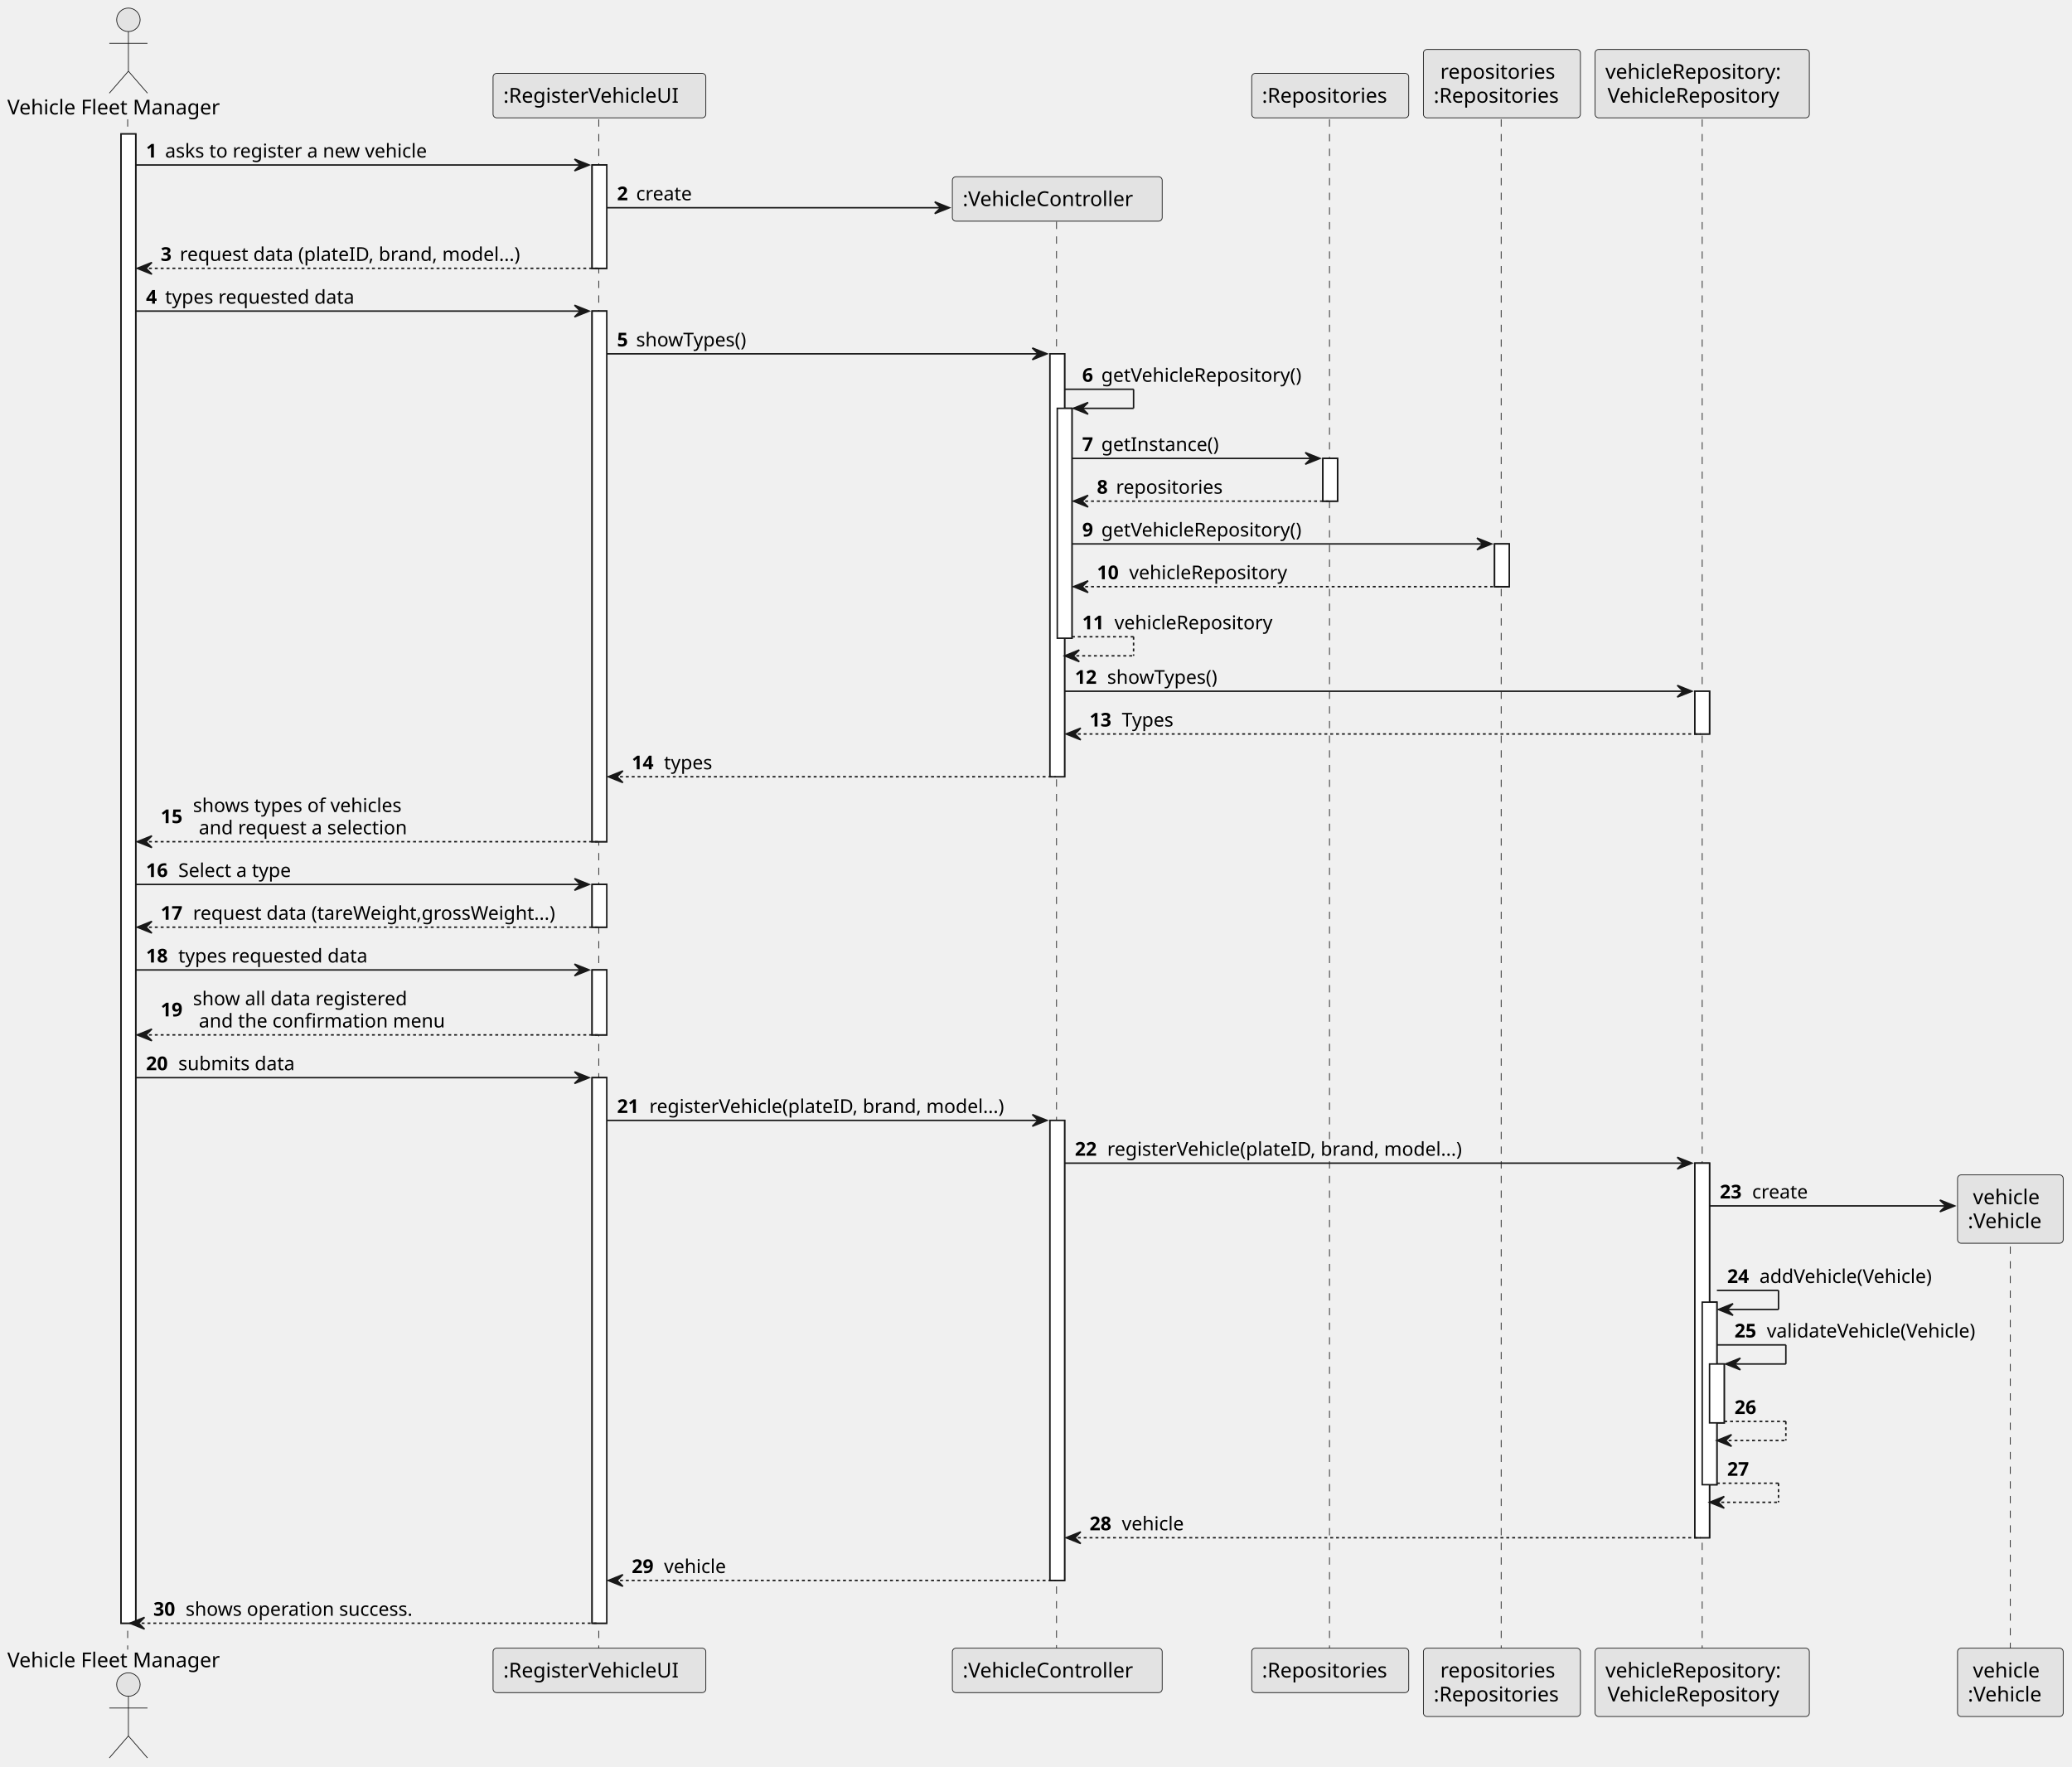
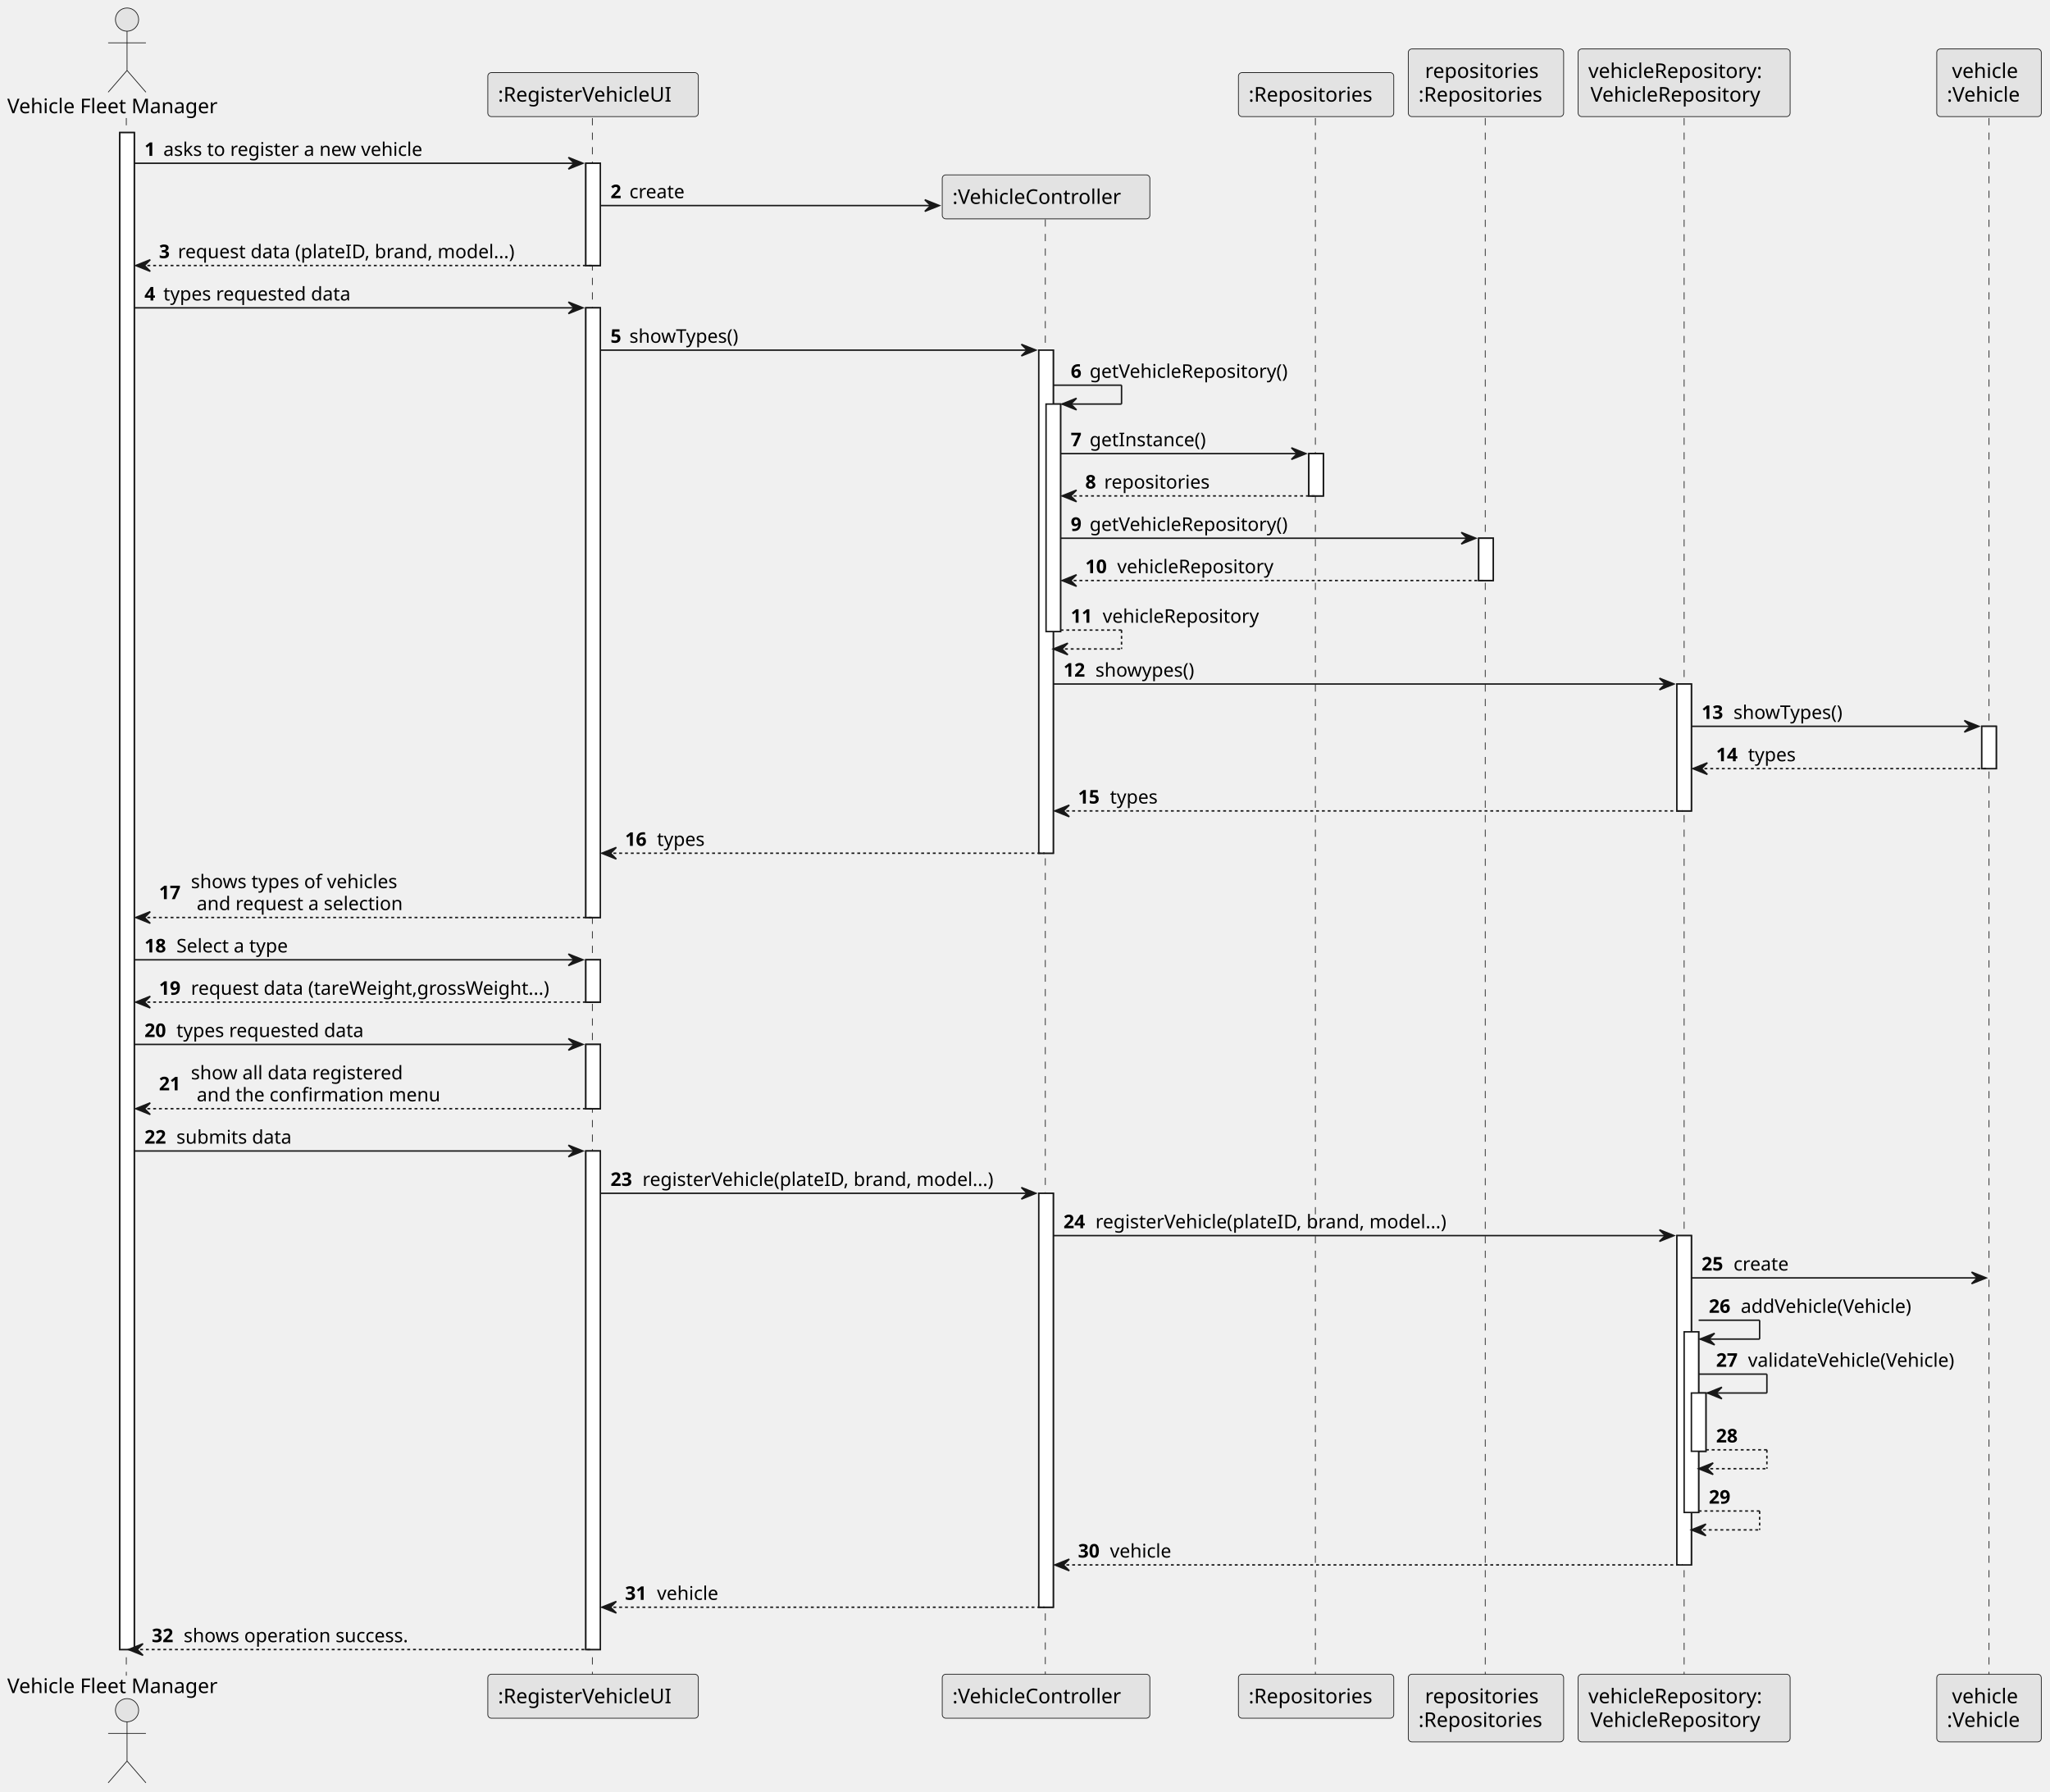
- <svg xmlns="http://www.w3.org/2000/svg" contentStyleType="text/css" height="1204px" preserveAspectRatio="none" style="width:1412px;height:1204px;background:#FFFFFF;" version="1.1" viewBox="0 0 1412 1204" width="1412px" zoomAndPan="magnify">
+ <svg xmlns="http://www.w3.org/2000/svg" contentStyleType="text/css" height="1234px" preserveAspectRatio="none" style="width:1412px;height:1234px;background:#FFFFFF;" version="1.1" viewBox="0 0 1412 1234" width="1412px" zoomAndPan="magnify">
  <defs />
  <g>
-     <rect fill="#FFFFFF" height="1014.875" style="stroke:#181818;stroke-width:1.0;" width="10" x="82.5" y="91.297" />
+     <rect fill="#FFFFFF" height="1044.68" style="stroke:#181818;stroke-width:1.0;" width="10" x="82.5" y="91.297" />
    <rect fill="#FFFFFF" height="70.43" style="stroke:#181818;stroke-width:1.0;" width="10" x="403.5" y="112.43" />
-     <rect fill="#FFFFFF" height="361.594" style="stroke:#181818;stroke-width:1.0;" width="10" x="403.5" y="211.992" />
-     <rect fill="#FFFFFF" height="29.133" style="stroke:#181818;stroke-width:1.0;" width="10" x="403.5" y="602.719" />
-     <rect fill="#FFFFFF" height="44.266" style="stroke:#181818;stroke-width:1.0;" width="10" x="403.5" y="660.984" />
-     <rect fill="#FFFFFF" height="371.789" style="stroke:#181818;stroke-width:1.0;" width="10" x="403.5" y="734.383" />
-     <rect fill="#FFFFFF" height="288.195" style="stroke:#181818;stroke-width:1.0;" width="10" x="715.5" y="241.125" />
+     <rect fill="#FFFFFF" height="419.859" style="stroke:#181818;stroke-width:1.0;" width="10" x="403.5" y="211.992" />
+     <rect fill="#FFFFFF" height="29.133" style="stroke:#181818;stroke-width:1.0;" width="10" x="403.5" y="660.984" />
+     <rect fill="#FFFFFF" height="44.266" style="stroke:#181818;stroke-width:1.0;" width="10" x="403.5" y="719.25" />
+     <rect fill="#FFFFFF" height="343.328" style="stroke:#181818;stroke-width:1.0;" width="10" x="403.5" y="792.648" />
+     <rect fill="#FFFFFF" height="346.461" style="stroke:#181818;stroke-width:1.0;" width="10" x="715.5" y="241.125" />
    <rect fill="#FFFFFF" height="156.664" style="stroke:#181818;stroke-width:1.0;" width="10" x="720.5" y="278.258" />
-     <rect fill="#FFFFFF" height="313.523" style="stroke:#181818;stroke-width:1.0;" width="10" x="715.5" y="763.516" />
+     <rect fill="#FFFFFF" height="285.062" style="stroke:#181818;stroke-width:1.0;" width="10" x="715.5" y="821.781" />
    <rect fill="#FFFFFF" height="29.133" style="stroke:#181818;stroke-width:1.0;" width="10" x="901.5" y="312.391" />
    <rect fill="#FFFFFF" height="29.133" style="stroke:#181818;stroke-width:1.0;" width="10" x="1018.5" y="370.656" />
-     <rect fill="#FFFFFF" height="29.133" style="stroke:#181818;stroke-width:1.0;" width="10" x="1155" y="471.055" />
-     <rect fill="#FFFFFF" height="255.258" style="stroke:#181818;stroke-width:1.0;" width="10" x="1155" y="792.648" />
-     <rect fill="#FFFFFF" height="124.398" style="stroke:#181818;stroke-width:1.0;" width="10" x="1160" y="887.375" />
-     <rect fill="#FFFFFF" height="40.133" style="stroke:#181818;stroke-width:1.0;" width="10" x="1165" y="929.508" />
-     <line style="stroke:#181818;stroke-width:0.5;stroke-dasharray:5.0,5.0;" x1="87" x2="87" y1="81.297" y2="1124.172" />
-     <line style="stroke:#181818;stroke-width:0.5;stroke-dasharray:5.0,5.0;" x1="408" x2="408" y1="81.297" y2="1124.172" />
-     <line style="stroke:#181818;stroke-width:0.5;stroke-dasharray:5.0,5.0;" x1="720" x2="720" y1="151.078" y2="1124.172" />
-     <line style="stroke:#181818;stroke-width:0.5;stroke-dasharray:5.0,5.0;" x1="906" x2="906" y1="81.297" y2="1124.172" />
-     <line style="stroke:#181818;stroke-width:0.5;stroke-dasharray:5.0,5.0;" x1="1023" x2="1023" y1="81.297" y2="1124.172" />
-     <line style="stroke:#181818;stroke-width:0.5;stroke-dasharray:5.0,5.0;" x1="1160" x2="1160" y1="81.297" y2="1124.172" />
-     <line style="stroke:#181818;stroke-width:0.5;stroke-dasharray:5.0,5.0;" x1="1370" x2="1370" y1="839.445" y2="1124.172" />
+     <rect fill="#FFFFFF" height="87.398" style="stroke:#181818;stroke-width:1.0;" width="10" x="1155" y="471.055" />
+     <rect fill="#FFFFFF" height="226.797" style="stroke:#181818;stroke-width:1.0;" width="10" x="1155" y="850.914" />
+     <rect fill="#FFFFFF" height="124.398" style="stroke:#181818;stroke-width:1.0;" width="10" x="1160" y="917.18" />
+     <rect fill="#FFFFFF" height="40.133" style="stroke:#181818;stroke-width:1.0;" width="10" x="1165" y="959.312" />
+     <rect fill="#FFFFFF" height="29.133" style="stroke:#181818;stroke-width:1.0;" width="10" x="1365" y="500.188" />
+     <line style="stroke:#181818;stroke-width:0.5;stroke-dasharray:5.0,5.0;" x1="87" x2="87" y1="81.297" y2="1153.977" />
+     <line style="stroke:#181818;stroke-width:0.5;stroke-dasharray:5.0,5.0;" x1="408" x2="408" y1="81.297" y2="1153.977" />
+     <line style="stroke:#181818;stroke-width:0.5;stroke-dasharray:5.0,5.0;" x1="720" x2="720" y1="151.078" y2="1153.977" />
+     <line style="stroke:#181818;stroke-width:0.5;stroke-dasharray:5.0,5.0;" x1="906" x2="906" y1="81.297" y2="1153.977" />
+     <line style="stroke:#181818;stroke-width:0.5;stroke-dasharray:5.0,5.0;" x1="1023" x2="1023" y1="81.297" y2="1153.977" />
+     <line style="stroke:#181818;stroke-width:0.5;stroke-dasharray:5.0,5.0;" x1="1160" x2="1160" y1="81.297" y2="1153.977" />
+     <line style="stroke:#181818;stroke-width:0.5;stroke-dasharray:5.0,5.0;" x1="1370" x2="1370" y1="81.297" y2="1153.977" />
    <text fill="#000000" font-family="sans-serif" font-size="14" lengthAdjust="spacing" textLength="159" x="5" y="77.995">Vehicle Fleet Manager</text>
    <ellipse cx="87.5" cy="13.5" fill="#E3E3E3" rx="8" ry="8" style="stroke:#181818;stroke-width:0.5;" />
    <path d="M87.5,21.5 L87.5,48.5 M74.5,29.5 L100.5,29.5 M87.5,48.5 L74.5,63.5 M87.5,48.5 L100.5,63.5 " fill="none" style="stroke:#181818;stroke-width:0.5;" />
-     <text fill="#000000" font-family="sans-serif" font-size="14" lengthAdjust="spacing" textLength="159" x="5" y="1136.167">Vehicle Fleet Manager</text>
-     <ellipse cx="87.5" cy="1147.969" fill="#E3E3E3" rx="8" ry="8" style="stroke:#181818;stroke-width:0.5;" />
-     <path d="M87.5,1155.969 L87.5,1182.969 M74.5,1163.969 L100.5,1163.969 M87.5,1182.969 L74.5,1197.969 M87.5,1182.969 L100.5,1197.969 " fill="none" style="stroke:#181818;stroke-width:0.5;" />
+     <text fill="#000000" font-family="sans-serif" font-size="14" lengthAdjust="spacing" textLength="159" x="5" y="1165.972">Vehicle Fleet Manager</text>
+     <ellipse cx="87.5" cy="1177.773" fill="#E3E3E3" rx="8" ry="8" style="stroke:#181818;stroke-width:0.5;" />
+     <path d="M87.5,1185.773 L87.5,1212.773 M74.5,1193.773 L100.5,1193.773 M87.5,1212.773 L74.5,1227.773 M87.5,1212.773 L100.5,1227.773 " fill="none" style="stroke:#181818;stroke-width:0.5;" />
    <rect fill="#E3E3E3" height="30.297" rx="2.5" ry="2.5" style="stroke:#181818;stroke-width:0.5;" width="145" x="336" y="50" />
    <text fill="#000000" font-family="sans-serif" font-size="14" lengthAdjust="spacing" textLength="131" x="343" y="69.995">:RegisterVehicleUI</text>
-     <rect fill="#E3E3E3" height="30.297" rx="2.5" ry="2.5" style="stroke:#181818;stroke-width:0.5;" width="145" x="336" y="1123.172" />
-     <text fill="#000000" font-family="sans-serif" font-size="14" lengthAdjust="spacing" textLength="131" x="343" y="1143.167">:RegisterVehicleUI</text>
-     <rect fill="#E3E3E3" height="30.297" rx="2.5" ry="2.5" style="stroke:#181818;stroke-width:0.5;" width="143" x="649" y="1123.172" />
-     <text fill="#000000" font-family="sans-serif" font-size="14" lengthAdjust="spacing" textLength="129" x="656" y="1143.167">:VehicleController</text>
+     <rect fill="#E3E3E3" height="30.297" rx="2.5" ry="2.5" style="stroke:#181818;stroke-width:0.5;" width="145" x="336" y="1152.977" />
+     <text fill="#000000" font-family="sans-serif" font-size="14" lengthAdjust="spacing" textLength="131" x="343" y="1172.972">:RegisterVehicleUI</text>
+     <rect fill="#E3E3E3" height="30.297" rx="2.5" ry="2.5" style="stroke:#181818;stroke-width:0.5;" width="143" x="649" y="1152.977" />
+     <text fill="#000000" font-family="sans-serif" font-size="14" lengthAdjust="spacing" textLength="129" x="656" y="1172.972">:VehicleController</text>
    <rect fill="#E3E3E3" height="30.297" rx="2.5" ry="2.5" style="stroke:#181818;stroke-width:0.5;" width="107" x="853" y="50" />
    <text fill="#000000" font-family="sans-serif" font-size="14" lengthAdjust="spacing" textLength="93" x="860" y="69.995">:Repositories</text>
-     <rect fill="#E3E3E3" height="30.297" rx="2.5" ry="2.5" style="stroke:#181818;stroke-width:0.5;" width="107" x="853" y="1123.172" />
-     <text fill="#000000" font-family="sans-serif" font-size="14" lengthAdjust="spacing" textLength="93" x="860" y="1143.167">:Repositories</text>
+     <rect fill="#E3E3E3" height="30.297" rx="2.5" ry="2.5" style="stroke:#181818;stroke-width:0.5;" width="107" x="853" y="1152.977" />
+     <text fill="#000000" font-family="sans-serif" font-size="14" lengthAdjust="spacing" textLength="93" x="860" y="1172.972">:Repositories</text>
    <rect fill="#E3E3E3" height="46.594" rx="2.5" ry="2.5" style="stroke:#181818;stroke-width:0.5;" width="107" x="970" y="33.703" />
    <text fill="#000000" font-family="sans-serif" font-size="14" lengthAdjust="spacing" textLength="84" x="981.5" y="53.698">repositories</text>
    <text fill="#000000" font-family="sans-serif" font-size="14" lengthAdjust="spacing" textLength="93" x="977" y="69.995">:Repositories</text>
-     <rect fill="#E3E3E3" height="46.594" rx="2.5" ry="2.5" style="stroke:#181818;stroke-width:0.5;" width="107" x="970" y="1123.172" />
-     <text fill="#000000" font-family="sans-serif" font-size="14" lengthAdjust="spacing" textLength="84" x="981.5" y="1143.167">repositories</text>
-     <text fill="#000000" font-family="sans-serif" font-size="14" lengthAdjust="spacing" textLength="93" x="977" y="1159.464">:Repositories</text>
+     <rect fill="#E3E3E3" height="46.594" rx="2.5" ry="2.5" style="stroke:#181818;stroke-width:0.5;" width="107" x="970" y="1152.977" />
+     <text fill="#000000" font-family="sans-serif" font-size="14" lengthAdjust="spacing" textLength="84" x="981.5" y="1172.972">repositories</text>
+     <text fill="#000000" font-family="sans-serif" font-size="14" lengthAdjust="spacing" textLength="93" x="977" y="1189.269">:Repositories</text>
    <rect fill="#E3E3E3" height="46.594" rx="2.5" ry="2.5" style="stroke:#181818;stroke-width:0.5;" width="146" x="1087" y="33.703" />
    <text fill="#000000" font-family="sans-serif" font-size="14" lengthAdjust="spacing" textLength="132" x="1094" y="53.698">vehicleRepository:</text>
    <text fill="#000000" font-family="sans-serif" font-size="14" lengthAdjust="spacing" textLength="129" x="1095.5" y="69.995">VehicleRepository</text>
-     <rect fill="#E3E3E3" height="46.594" rx="2.5" ry="2.5" style="stroke:#181818;stroke-width:0.5;" width="146" x="1087" y="1123.172" />
-     <text fill="#000000" font-family="sans-serif" font-size="14" lengthAdjust="spacing" textLength="132" x="1094" y="1143.167">vehicleRepository:</text>
-     <text fill="#000000" font-family="sans-serif" font-size="14" lengthAdjust="spacing" textLength="129" x="1095.5" y="1159.464">VehicleRepository</text>
-     <rect fill="#E3E3E3" height="46.594" rx="2.5" ry="2.5" style="stroke:#181818;stroke-width:0.5;" width="72" x="1334" y="1123.172" />
-     <text fill="#000000" font-family="sans-serif" font-size="14" lengthAdjust="spacing" textLength="51" x="1344.5" y="1143.167">vehicle</text>
-     <text fill="#000000" font-family="sans-serif" font-size="14" lengthAdjust="spacing" textLength="58" x="1341" y="1159.464">:Vehicle</text>
-     <rect fill="#FFFFFF" height="1014.875" style="stroke:#181818;stroke-width:1.0;" width="10" x="82.5" y="91.297" />
+     <rect fill="#E3E3E3" height="46.594" rx="2.5" ry="2.5" style="stroke:#181818;stroke-width:0.5;" width="146" x="1087" y="1152.977" />
+     <text fill="#000000" font-family="sans-serif" font-size="14" lengthAdjust="spacing" textLength="132" x="1094" y="1172.972">vehicleRepository:</text>
+     <text fill="#000000" font-family="sans-serif" font-size="14" lengthAdjust="spacing" textLength="129" x="1095.5" y="1189.269">VehicleRepository</text>
+     <rect fill="#E3E3E3" height="46.594" rx="2.5" ry="2.5" style="stroke:#181818;stroke-width:0.5;" width="72" x="1334" y="33.703" />
+     <text fill="#000000" font-family="sans-serif" font-size="14" lengthAdjust="spacing" textLength="51" x="1344.5" y="53.698">vehicle</text>
+     <text fill="#000000" font-family="sans-serif" font-size="14" lengthAdjust="spacing" textLength="58" x="1341" y="69.995">:Vehicle</text>
+     <rect fill="#E3E3E3" height="46.594" rx="2.5" ry="2.5" style="stroke:#181818;stroke-width:0.5;" width="72" x="1334" y="1152.977" />
+     <text fill="#000000" font-family="sans-serif" font-size="14" lengthAdjust="spacing" textLength="51" x="1344.5" y="1172.972">vehicle</text>
+     <text fill="#000000" font-family="sans-serif" font-size="14" lengthAdjust="spacing" textLength="58" x="1341" y="1189.269">:Vehicle</text>
+     <rect fill="#FFFFFF" height="1044.68" style="stroke:#181818;stroke-width:1.0;" width="10" x="82.5" y="91.297" />
    <rect fill="#FFFFFF" height="70.43" style="stroke:#181818;stroke-width:1.0;" width="10" x="403.5" y="112.43" />
-     <rect fill="#FFFFFF" height="361.594" style="stroke:#181818;stroke-width:1.0;" width="10" x="403.5" y="211.992" />
-     <rect fill="#FFFFFF" height="29.133" style="stroke:#181818;stroke-width:1.0;" width="10" x="403.5" y="602.719" />
-     <rect fill="#FFFFFF" height="44.266" style="stroke:#181818;stroke-width:1.0;" width="10" x="403.5" y="660.984" />
-     <rect fill="#FFFFFF" height="371.789" style="stroke:#181818;stroke-width:1.0;" width="10" x="403.5" y="734.383" />
-     <rect fill="#FFFFFF" height="288.195" style="stroke:#181818;stroke-width:1.0;" width="10" x="715.5" y="241.125" />
+     <rect fill="#FFFFFF" height="419.859" style="stroke:#181818;stroke-width:1.0;" width="10" x="403.5" y="211.992" />
+     <rect fill="#FFFFFF" height="29.133" style="stroke:#181818;stroke-width:1.0;" width="10" x="403.5" y="660.984" />
+     <rect fill="#FFFFFF" height="44.266" style="stroke:#181818;stroke-width:1.0;" width="10" x="403.5" y="719.25" />
+     <rect fill="#FFFFFF" height="343.328" style="stroke:#181818;stroke-width:1.0;" width="10" x="403.5" y="792.648" />
+     <rect fill="#FFFFFF" height="346.461" style="stroke:#181818;stroke-width:1.0;" width="10" x="715.5" y="241.125" />
    <rect fill="#FFFFFF" height="156.664" style="stroke:#181818;stroke-width:1.0;" width="10" x="720.5" y="278.258" />
-     <rect fill="#FFFFFF" height="313.523" style="stroke:#181818;stroke-width:1.0;" width="10" x="715.5" y="763.516" />
+     <rect fill="#FFFFFF" height="285.062" style="stroke:#181818;stroke-width:1.0;" width="10" x="715.5" y="821.781" />
    <rect fill="#FFFFFF" height="29.133" style="stroke:#181818;stroke-width:1.0;" width="10" x="901.5" y="312.391" />
    <rect fill="#FFFFFF" height="29.133" style="stroke:#181818;stroke-width:1.0;" width="10" x="1018.5" y="370.656" />
-     <rect fill="#FFFFFF" height="29.133" style="stroke:#181818;stroke-width:1.0;" width="10" x="1155" y="471.055" />
-     <rect fill="#FFFFFF" height="255.258" style="stroke:#181818;stroke-width:1.0;" width="10" x="1155" y="792.648" />
-     <rect fill="#FFFFFF" height="124.398" style="stroke:#181818;stroke-width:1.0;" width="10" x="1160" y="887.375" />
-     <rect fill="#FFFFFF" height="40.133" style="stroke:#181818;stroke-width:1.0;" width="10" x="1165" y="929.508" />
+     <rect fill="#FFFFFF" height="87.398" style="stroke:#181818;stroke-width:1.0;" width="10" x="1155" y="471.055" />
+     <rect fill="#FFFFFF" height="226.797" style="stroke:#181818;stroke-width:1.0;" width="10" x="1155" y="850.914" />
+     <rect fill="#FFFFFF" height="124.398" style="stroke:#181818;stroke-width:1.0;" width="10" x="1160" y="917.18" />
+     <rect fill="#FFFFFF" height="40.133" style="stroke:#181818;stroke-width:1.0;" width="10" x="1165" y="959.312" />
+     <rect fill="#FFFFFF" height="29.133" style="stroke:#181818;stroke-width:1.0;" width="10" x="1365" y="500.188" />
    <polygon fill="#181818" points="391.5,108.43,401.5,112.43,391.5,116.43,395.5,112.43" style="stroke:#181818;stroke-width:1.0;" />
    <line style="stroke:#181818;stroke-width:1.0;" x1="92.5" x2="397.5" y1="112.43" y2="112.43" />
    <text fill="#000000" font-family="sans-serif" font-size="13" font-weight="bold" lengthAdjust="spacing" textLength="9" x="99.5" y="107.364">1</text>
    <text fill="#000000" font-family="sans-serif" font-size="13" lengthAdjust="spacing" textLength="195" x="112.5" y="107.364">asks to register a new vehicle</text>
    <polygon fill="#181818" points="637,137.562,647,141.562,637,145.562,641,141.562" style="stroke:#181818;stroke-width:1.0;" />
    <line style="stroke:#181818;stroke-width:1.0;" x1="413.5" x2="643" y1="141.562" y2="141.562" />
    <text fill="#000000" font-family="sans-serif" font-size="13" font-weight="bold" lengthAdjust="spacing" textLength="9" x="420.5" y="136.497">2</text>
    <text fill="#000000" font-family="sans-serif" font-size="13" lengthAdjust="spacing" textLength="41" x="433.5" y="136.497">create</text>
    <rect fill="#E3E3E3" height="30.297" rx="2.5" ry="2.5" style="stroke:#181818;stroke-width:0.5;" width="143" x="649" y="120.43" />
    <text fill="#000000" font-family="sans-serif" font-size="14" lengthAdjust="spacing" textLength="129" x="656" y="140.425">:VehicleController</text>
    <polygon fill="#181818" points="103.5,178.859,93.5,182.859,103.5,186.859,99.5,182.859" style="stroke:#181818;stroke-width:1.0;" />
    <line style="stroke:#181818;stroke-width:1.0;stroke-dasharray:2.0,2.0;" x1="97.5" x2="407.5" y1="182.859" y2="182.859" />
    <text fill="#000000" font-family="sans-serif" font-size="13" font-weight="bold" lengthAdjust="spacing" textLength="9" x="109.5" y="177.793">3</text>
    <text fill="#000000" font-family="sans-serif" font-size="13" lengthAdjust="spacing" textLength="249" x="122.5" y="177.793">request data (plateID, brand, model...)</text>
    <polygon fill="#181818" points="391.5,207.992,401.5,211.992,391.5,215.992,395.5,211.992" style="stroke:#181818;stroke-width:1.0;" />
    <line style="stroke:#181818;stroke-width:1.0;" x1="92.5" x2="397.5" y1="211.992" y2="211.992" />
    <text fill="#000000" font-family="sans-serif" font-size="13" font-weight="bold" lengthAdjust="spacing" textLength="9" x="99.5" y="206.926">4</text>
    <text fill="#000000" font-family="sans-serif" font-size="13" lengthAdjust="spacing" textLength="138" x="112.5" y="206.926">types requested data</text>
    <polygon fill="#181818" points="703.5,237.125,713.5,241.125,703.5,245.125,707.5,241.125" style="stroke:#181818;stroke-width:1.0;" />
    <line style="stroke:#181818;stroke-width:1.0;" x1="413.5" x2="709.5" y1="241.125" y2="241.125" />
    <text fill="#000000" font-family="sans-serif" font-size="13" font-weight="bold" lengthAdjust="spacing" textLength="9" x="420.5" y="236.059">5</text>
    <text fill="#000000" font-family="sans-serif" font-size="13" lengthAdjust="spacing" textLength="83" x="433.5" y="236.059">showTypes()</text>
    <line style="stroke:#181818;stroke-width:1.0;" x1="725.5" x2="772.5" y1="265.258" y2="265.258" />
    <line style="stroke:#181818;stroke-width:1.0;" x1="772.5" x2="772.5" y1="265.258" y2="278.258" />
    <line style="stroke:#181818;stroke-width:1.0;" x1="731.5" x2="772.5" y1="278.258" y2="278.258" />
    <polygon fill="#181818" points="741.5,274.258,731.5,278.258,741.5,282.258,737.5,278.258" style="stroke:#181818;stroke-width:1.0;" />
    <text fill="#000000" font-family="sans-serif" font-size="13" font-weight="bold" lengthAdjust="spacing" textLength="9" x="737.5" y="260.192">6</text>
    <text fill="#000000" font-family="sans-serif" font-size="13" lengthAdjust="spacing" textLength="149" x="750.5" y="260.192">getVehicleRepository()</text>
    <polygon fill="#181818" points="889.5,308.391,899.5,312.391,889.5,316.391,893.5,312.391" style="stroke:#181818;stroke-width:1.0;" />
    <line style="stroke:#181818;stroke-width:1.0;" x1="730.5" x2="895.5" y1="312.391" y2="312.391" />
    <text fill="#000000" font-family="sans-serif" font-size="13" font-weight="bold" lengthAdjust="spacing" textLength="9" x="737.5" y="307.325">7</text>
    <text fill="#000000" font-family="sans-serif" font-size="13" lengthAdjust="spacing" textLength="86" x="750.5" y="307.325">getInstance()</text>
    <polygon fill="#181818" points="741.5,337.523,731.5,341.523,741.5,345.523,737.5,341.523" style="stroke:#181818;stroke-width:1.0;" />
    <line style="stroke:#181818;stroke-width:1.0;stroke-dasharray:2.0,2.0;" x1="735.5" x2="905.5" y1="341.523" y2="341.523" />
    <text fill="#000000" font-family="sans-serif" font-size="13" font-weight="bold" lengthAdjust="spacing" textLength="9" x="747.5" y="336.457">8</text>
    <text fill="#000000" font-family="sans-serif" font-size="13" lengthAdjust="spacing" textLength="77" x="760.5" y="336.457">repositories</text>
    <polygon fill="#181818" points="1006.5,366.656,1016.5,370.656,1006.5,374.656,1010.5,370.656" style="stroke:#181818;stroke-width:1.0;" />
    <line style="stroke:#181818;stroke-width:1.0;" x1="730.5" x2="1012.5" y1="370.656" y2="370.656" />
    <text fill="#000000" font-family="sans-serif" font-size="13" font-weight="bold" lengthAdjust="spacing" textLength="9" x="737.5" y="365.59">9</text>
    <text fill="#000000" font-family="sans-serif" font-size="13" lengthAdjust="spacing" textLength="149" x="750.5" y="365.59">getVehicleRepository()</text>
    <polygon fill="#181818" points="741.5,395.789,731.5,399.789,741.5,403.789,737.5,399.789" style="stroke:#181818;stroke-width:1.0;" />
    <line style="stroke:#181818;stroke-width:1.0;stroke-dasharray:2.0,2.0;" x1="735.5" x2="1022.5" y1="399.789" y2="399.789" />
    <text fill="#000000" font-family="sans-serif" font-size="13" font-weight="bold" lengthAdjust="spacing" textLength="18" x="747.5" y="394.723">10</text>
    <text fill="#000000" font-family="sans-serif" font-size="13" lengthAdjust="spacing" textLength="117" x="769.5" y="394.723">vehicleRepository</text>
    <line style="stroke:#181818;stroke-width:1.0;stroke-dasharray:2.0,2.0;" x1="730.5" x2="772.5" y1="433.922" y2="433.922" />
    <line style="stroke:#181818;stroke-width:1.0;stroke-dasharray:2.0,2.0;" x1="772.5" x2="772.5" y1="433.922" y2="446.922" />
    <line style="stroke:#181818;stroke-width:1.0;stroke-dasharray:2.0,2.0;" x1="725.5" x2="772.5" y1="446.922" y2="446.922" />
    <polygon fill="#181818" points="735.5,442.922,725.5,446.922,735.5,450.922,731.5,446.922" style="stroke:#181818;stroke-width:1.0;" />
    <text fill="#000000" font-family="sans-serif" font-size="13" font-weight="bold" lengthAdjust="spacing" textLength="18" x="737.5" y="428.856">11</text>
    <text fill="#000000" font-family="sans-serif" font-size="13" lengthAdjust="spacing" textLength="117" x="759.5" y="428.856">vehicleRepository</text>
    <polygon fill="#181818" points="1143,467.055,1153,471.055,1143,475.055,1147,471.055" style="stroke:#181818;stroke-width:1.0;" />
    <line style="stroke:#181818;stroke-width:1.0;" x1="725.5" x2="1149" y1="471.055" y2="471.055" />
    <text fill="#000000" font-family="sans-serif" font-size="13" font-weight="bold" lengthAdjust="spacing" textLength="18" x="732.5" y="465.989">12</text>
-     <text fill="#000000" font-family="sans-serif" font-size="13" lengthAdjust="spacing" textLength="83" x="754.5" y="465.989">showTypes()</text>
-     <polygon fill="#181818" points="736.5,496.188,726.5,500.188,736.5,504.188,732.5,500.188" style="stroke:#181818;stroke-width:1.0;" />
-     <line style="stroke:#181818;stroke-width:1.0;stroke-dasharray:2.0,2.0;" x1="730.5" x2="1159" y1="500.188" y2="500.188" />
-     <text fill="#000000" font-family="sans-serif" font-size="13" font-weight="bold" lengthAdjust="spacing" textLength="18" x="742.5" y="495.122">13</text>
-     <text fill="#000000" font-family="sans-serif" font-size="13" lengthAdjust="spacing" textLength="39" x="764.5" y="495.122">Types</text>
-     <polygon fill="#181818" points="424.5,525.32,414.5,529.32,424.5,533.32,420.5,529.32" style="stroke:#181818;stroke-width:1.0;" />
-     <line style="stroke:#181818;stroke-width:1.0;stroke-dasharray:2.0,2.0;" x1="418.5" x2="719.5" y1="529.32" y2="529.32" />
-     <text fill="#000000" font-family="sans-serif" font-size="13" font-weight="bold" lengthAdjust="spacing" textLength="18" x="430.5" y="524.254">14</text>
-     <text fill="#000000" font-family="sans-serif" font-size="13" lengthAdjust="spacing" textLength="36" x="452.5" y="524.254">types</text>
-     <polygon fill="#181818" points="103.5,569.586,93.5,573.586,103.5,577.586,99.5,573.586" style="stroke:#181818;stroke-width:1.0;" />
-     <line style="stroke:#181818;stroke-width:1.0;stroke-dasharray:2.0,2.0;" x1="97.5" x2="407.5" y1="573.586" y2="573.586" />
-     <text fill="#000000" font-family="sans-serif" font-size="13" font-weight="bold" lengthAdjust="spacing" textLength="18" x="109.5" y="560.954">15</text>
-     <text fill="#000000" font-family="sans-serif" font-size="13" lengthAdjust="spacing" textLength="156" x="131.5" y="553.387">shows types of vehicles</text>
-     <text fill="#000000" font-family="sans-serif" font-size="13" lengthAdjust="spacing" textLength="152" x="135.5" y="568.52">and request a selection</text>
-     <polygon fill="#181818" points="391.5,598.719,401.5,602.719,391.5,606.719,395.5,602.719" style="stroke:#181818;stroke-width:1.0;" />
-     <line style="stroke:#181818;stroke-width:1.0;" x1="92.5" x2="397.5" y1="602.719" y2="602.719" />
-     <text fill="#000000" font-family="sans-serif" font-size="13" font-weight="bold" lengthAdjust="spacing" textLength="18" x="99.5" y="597.653">16</text>
-     <text fill="#000000" font-family="sans-serif" font-size="13" lengthAdjust="spacing" textLength="85" x="121.5" y="597.653">Select a type</text>
+     <text fill="#000000" font-family="sans-serif" font-size="13" lengthAdjust="spacing" textLength="75" x="754.5" y="465.989">showypes()</text>
+     <polygon fill="#181818" points="1353,496.188,1363,500.188,1353,504.188,1357,500.188" style="stroke:#181818;stroke-width:1.0;" />
+     <line style="stroke:#181818;stroke-width:1.0;" x1="1165" x2="1359" y1="500.188" y2="500.188" />
+     <text fill="#000000" font-family="sans-serif" font-size="13" font-weight="bold" lengthAdjust="spacing" textLength="18" x="1172" y="495.122">13</text>
+     <text fill="#000000" font-family="sans-serif" font-size="13" lengthAdjust="spacing" textLength="83" x="1194" y="495.122">showTypes()</text>
+     <polygon fill="#181818" points="1176,525.32,1166,529.32,1176,533.32,1172,529.32" style="stroke:#181818;stroke-width:1.0;" />
+     <line style="stroke:#181818;stroke-width:1.0;stroke-dasharray:2.0,2.0;" x1="1170" x2="1369" y1="529.32" y2="529.32" />
+     <text fill="#000000" font-family="sans-serif" font-size="13" font-weight="bold" lengthAdjust="spacing" textLength="18" x="1182" y="524.254">14</text>
+     <text fill="#000000" font-family="sans-serif" font-size="13" lengthAdjust="spacing" textLength="36" x="1204" y="524.254">types</text>
+     <polygon fill="#181818" points="736.5,554.453,726.5,558.453,736.5,562.453,732.5,558.453" style="stroke:#181818;stroke-width:1.0;" />
+     <line style="stroke:#181818;stroke-width:1.0;stroke-dasharray:2.0,2.0;" x1="730.5" x2="1159" y1="558.453" y2="558.453" />
+     <text fill="#000000" font-family="sans-serif" font-size="13" font-weight="bold" lengthAdjust="spacing" textLength="18" x="742.5" y="553.387">15</text>
+     <text fill="#000000" font-family="sans-serif" font-size="13" lengthAdjust="spacing" textLength="36" x="764.5" y="553.387">types</text>
+     <polygon fill="#181818" points="424.5,583.586,414.5,587.586,424.5,591.586,420.5,587.586" style="stroke:#181818;stroke-width:1.0;" />
+     <line style="stroke:#181818;stroke-width:1.0;stroke-dasharray:2.0,2.0;" x1="418.5" x2="719.5" y1="587.586" y2="587.586" />
+     <text fill="#000000" font-family="sans-serif" font-size="13" font-weight="bold" lengthAdjust="spacing" textLength="18" x="430.5" y="582.52">16</text>
+     <text fill="#000000" font-family="sans-serif" font-size="13" lengthAdjust="spacing" textLength="36" x="452.5" y="582.52">types</text>
    <polygon fill="#181818" points="103.5,627.852,93.5,631.852,103.5,635.852,99.5,631.852" style="stroke:#181818;stroke-width:1.0;" />
    <line style="stroke:#181818;stroke-width:1.0;stroke-dasharray:2.0,2.0;" x1="97.5" x2="407.5" y1="631.852" y2="631.852" />
-     <text fill="#000000" font-family="sans-serif" font-size="13" font-weight="bold" lengthAdjust="spacing" textLength="18" x="109.5" y="626.786">17</text>
-     <text fill="#000000" font-family="sans-serif" font-size="13" lengthAdjust="spacing" textLength="265" x="131.5" y="626.786">request data (tareWeight,grossWeight...)</text>
+     <text fill="#000000" font-family="sans-serif" font-size="13" font-weight="bold" lengthAdjust="spacing" textLength="18" x="109.5" y="619.219">17</text>
+     <text fill="#000000" font-family="sans-serif" font-size="13" lengthAdjust="spacing" textLength="156" x="131.5" y="611.653">shows types of vehicles</text>
+     <text fill="#000000" font-family="sans-serif" font-size="13" lengthAdjust="spacing" textLength="152" x="135.5" y="626.786">and request a selection</text>
    <polygon fill="#181818" points="391.5,656.984,401.5,660.984,391.5,664.984,395.5,660.984" style="stroke:#181818;stroke-width:1.0;" />
    <line style="stroke:#181818;stroke-width:1.0;" x1="92.5" x2="397.5" y1="660.984" y2="660.984" />
    <text fill="#000000" font-family="sans-serif" font-size="13" font-weight="bold" lengthAdjust="spacing" textLength="18" x="99.5" y="655.918">18</text>
-     <text fill="#000000" font-family="sans-serif" font-size="13" lengthAdjust="spacing" textLength="138" x="121.5" y="655.918">types requested data</text>
-     <polygon fill="#181818" points="103.5,701.25,93.5,705.25,103.5,709.25,99.5,705.25" style="stroke:#181818;stroke-width:1.0;" />
-     <line style="stroke:#181818;stroke-width:1.0;stroke-dasharray:2.0,2.0;" x1="97.5" x2="407.5" y1="705.25" y2="705.25" />
-     <text fill="#000000" font-family="sans-serif" font-size="13" font-weight="bold" lengthAdjust="spacing" textLength="18" x="109.5" y="692.618">19</text>
-     <text fill="#000000" font-family="sans-serif" font-size="13" lengthAdjust="spacing" textLength="157" x="131.5" y="685.051">show all data registered</text>
-     <text fill="#000000" font-family="sans-serif" font-size="13" lengthAdjust="spacing" textLength="177" x="135.5" y="700.184">and the confirmation menu</text>
-     <polygon fill="#181818" points="391.5,730.383,401.5,734.383,391.5,738.383,395.5,734.383" style="stroke:#181818;stroke-width:1.0;" />
-     <line style="stroke:#181818;stroke-width:1.0;" x1="92.5" x2="397.5" y1="734.383" y2="734.383" />
-     <text fill="#000000" font-family="sans-serif" font-size="13" font-weight="bold" lengthAdjust="spacing" textLength="18" x="99.5" y="729.317">20</text>
-     <text fill="#000000" font-family="sans-serif" font-size="13" lengthAdjust="spacing" textLength="85" x="121.5" y="729.317">submits data</text>
-     <polygon fill="#181818" points="703.5,759.516,713.5,763.516,703.5,767.516,707.5,763.516" style="stroke:#181818;stroke-width:1.0;" />
-     <line style="stroke:#181818;stroke-width:1.0;" x1="413.5" x2="709.5" y1="763.516" y2="763.516" />
-     <text fill="#000000" font-family="sans-serif" font-size="13" font-weight="bold" lengthAdjust="spacing" textLength="18" x="420.5" y="758.45">21</text>
-     <text fill="#000000" font-family="sans-serif" font-size="13" lengthAdjust="spacing" textLength="261" x="442.5" y="758.45">registerVehicle(plateID, brand, model...)</text>
-     <polygon fill="#181818" points="1143,788.648,1153,792.648,1143,796.648,1147,792.648" style="stroke:#181818;stroke-width:1.0;" />
-     <line style="stroke:#181818;stroke-width:1.0;" x1="725.5" x2="1149" y1="792.648" y2="792.648" />
-     <text fill="#000000" font-family="sans-serif" font-size="13" font-weight="bold" lengthAdjust="spacing" textLength="18" x="732.5" y="787.582">22</text>
-     <text fill="#000000" font-family="sans-serif" font-size="13" lengthAdjust="spacing" textLength="261" x="754.5" y="787.582">registerVehicle(plateID, brand, model...)</text>
-     <polygon fill="#181818" points="1322,817.781,1332,821.781,1322,825.781,1326,821.781" style="stroke:#181818;stroke-width:1.0;" />
-     <line style="stroke:#181818;stroke-width:1.0;" x1="1165" x2="1328" y1="821.781" y2="821.781" />
-     <text fill="#000000" font-family="sans-serif" font-size="13" font-weight="bold" lengthAdjust="spacing" textLength="18" x="1172" y="816.715">23</text>
-     <text fill="#000000" font-family="sans-serif" font-size="13" lengthAdjust="spacing" textLength="41" x="1194" y="816.715">create</text>
-     <rect fill="#E3E3E3" height="46.594" rx="2.5" ry="2.5" style="stroke:#181818;stroke-width:0.5;" width="72" x="1334" y="800.648" />
-     <text fill="#000000" font-family="sans-serif" font-size="14" lengthAdjust="spacing" textLength="51" x="1344.5" y="820.644">vehicle</text>
-     <text fill="#000000" font-family="sans-serif" font-size="14" lengthAdjust="spacing" textLength="58" x="1341" y="836.94">:Vehicle</text>
-     <line style="stroke:#181818;stroke-width:1.0;" x1="1170" x2="1212" y1="879.375" y2="879.375" />
-     <line style="stroke:#181818;stroke-width:1.0;" x1="1212" x2="1212" y1="879.375" y2="892.375" />
-     <line style="stroke:#181818;stroke-width:1.0;" x1="1171" x2="1212" y1="892.375" y2="892.375" />
-     <polygon fill="#181818" points="1181,888.375,1171,892.375,1181,896.375,1177,892.375" style="stroke:#181818;stroke-width:1.0;" />
-     <text fill="#000000" font-family="sans-serif" font-size="13" font-weight="bold" lengthAdjust="spacing" textLength="18" x="1177" y="874.309">24</text>
-     <text fill="#000000" font-family="sans-serif" font-size="13" lengthAdjust="spacing" textLength="130" x="1199" y="874.309">addVehicle(Vehicle)</text>
-     <line style="stroke:#181818;stroke-width:1.0;" x1="1170" x2="1217" y1="916.508" y2="916.508" />
-     <line style="stroke:#181818;stroke-width:1.0;" x1="1217" x2="1217" y1="916.508" y2="929.508" />
-     <line style="stroke:#181818;stroke-width:1.0;" x1="1176" x2="1217" y1="929.508" y2="929.508" />
-     <polygon fill="#181818" points="1186,925.508,1176,929.508,1186,933.508,1182,929.508" style="stroke:#181818;stroke-width:1.0;" />
-     <text fill="#000000" font-family="sans-serif" font-size="13" font-weight="bold" lengthAdjust="spacing" textLength="18" x="1182" y="911.442">25</text>
-     <text fill="#000000" font-family="sans-serif" font-size="13" lengthAdjust="spacing" textLength="159" x="1204" y="911.442">validateVehicle(Vehicle)</text>
-     <line style="stroke:#181818;stroke-width:1.0;stroke-dasharray:2.0,2.0;" x1="1175" x2="1217" y1="968.641" y2="968.641" />
-     <line style="stroke:#181818;stroke-width:1.0;stroke-dasharray:2.0,2.0;" x1="1217" x2="1217" y1="968.641" y2="981.641" />
-     <line style="stroke:#181818;stroke-width:1.0;stroke-dasharray:2.0,2.0;" x1="1170" x2="1217" y1="981.641" y2="981.641" />
-     <polygon fill="#181818" points="1180,977.641,1170,981.641,1180,985.641,1176,981.641" style="stroke:#181818;stroke-width:1.0;" />
-     <text fill="#000000" font-family="sans-serif" font-size="13" font-weight="bold" lengthAdjust="spacing" textLength="18" x="1182" y="963.575">26</text>
-     <text fill="#000000" font-family="sans-serif" font-size="13" lengthAdjust="spacing" textLength="4" x="1204" y="963.575"> </text>
-     <line style="stroke:#181818;stroke-width:1.0;stroke-dasharray:2.0,2.0;" x1="1170" x2="1212" y1="1010.773" y2="1010.773" />
-     <line style="stroke:#181818;stroke-width:1.0;stroke-dasharray:2.0,2.0;" x1="1212" x2="1212" y1="1010.773" y2="1023.773" />
-     <line style="stroke:#181818;stroke-width:1.0;stroke-dasharray:2.0,2.0;" x1="1165" x2="1212" y1="1023.773" y2="1023.773" />
-     <polygon fill="#181818" points="1175,1019.773,1165,1023.773,1175,1027.773,1171,1023.773" style="stroke:#181818;stroke-width:1.0;" />
-     <text fill="#000000" font-family="sans-serif" font-size="13" font-weight="bold" lengthAdjust="spacing" textLength="18" x="1177" y="1005.707">27</text>
-     <text fill="#000000" font-family="sans-serif" font-size="13" lengthAdjust="spacing" textLength="4" x="1199" y="1005.707"> </text>
-     <polygon fill="#181818" points="736.5,1043.906,726.5,1047.906,736.5,1051.906,732.5,1047.906" style="stroke:#181818;stroke-width:1.0;" />
-     <line style="stroke:#181818;stroke-width:1.0;stroke-dasharray:2.0,2.0;" x1="730.5" x2="1159" y1="1047.906" y2="1047.906" />
-     <text fill="#000000" font-family="sans-serif" font-size="13" font-weight="bold" lengthAdjust="spacing" textLength="18" x="742.5" y="1042.84">28</text>
-     <text fill="#000000" font-family="sans-serif" font-size="13" lengthAdjust="spacing" textLength="47" x="764.5" y="1042.84">vehicle</text>
-     <polygon fill="#181818" points="424.5,1073.039,414.5,1077.039,424.5,1081.039,420.5,1077.039" style="stroke:#181818;stroke-width:1.0;" />
-     <line style="stroke:#181818;stroke-width:1.0;stroke-dasharray:2.0,2.0;" x1="418.5" x2="719.5" y1="1077.039" y2="1077.039" />
-     <text fill="#000000" font-family="sans-serif" font-size="13" font-weight="bold" lengthAdjust="spacing" textLength="18" x="430.5" y="1071.973">29</text>
-     <text fill="#000000" font-family="sans-serif" font-size="13" lengthAdjust="spacing" textLength="47" x="452.5" y="1071.973">vehicle</text>
-     <polygon fill="#181818" points="98.5,1102.172,88.5,1106.172,98.5,1110.172,94.5,1106.172" style="stroke:#181818;stroke-width:1.0;" />
-     <line style="stroke:#181818;stroke-width:1.0;stroke-dasharray:2.0,2.0;" x1="92.5" x2="407.5" y1="1106.172" y2="1106.172" />
-     <text fill="#000000" font-family="sans-serif" font-size="13" font-weight="bold" lengthAdjust="spacing" textLength="18" x="104.5" y="1101.106">30</text>
-     <text fill="#000000" font-family="sans-serif" font-size="13" lengthAdjust="spacing" textLength="166" x="126.5" y="1101.106">shows operation success.</text>
+     <text fill="#000000" font-family="sans-serif" font-size="13" lengthAdjust="spacing" textLength="85" x="121.5" y="655.918">Select a type</text>
+     <polygon fill="#181818" points="103.5,686.117,93.5,690.117,103.5,694.117,99.5,690.117" style="stroke:#181818;stroke-width:1.0;" />
+     <line style="stroke:#181818;stroke-width:1.0;stroke-dasharray:2.0,2.0;" x1="97.5" x2="407.5" y1="690.117" y2="690.117" />
+     <text fill="#000000" font-family="sans-serif" font-size="13" font-weight="bold" lengthAdjust="spacing" textLength="18" x="109.5" y="685.051">19</text>
+     <text fill="#000000" font-family="sans-serif" font-size="13" lengthAdjust="spacing" textLength="265" x="131.5" y="685.051">request data (tareWeight,grossWeight...)</text>
+     <polygon fill="#181818" points="391.5,715.25,401.5,719.25,391.5,723.25,395.5,719.25" style="stroke:#181818;stroke-width:1.0;" />
+     <line style="stroke:#181818;stroke-width:1.0;" x1="92.5" x2="397.5" y1="719.25" y2="719.25" />
+     <text fill="#000000" font-family="sans-serif" font-size="13" font-weight="bold" lengthAdjust="spacing" textLength="18" x="99.5" y="714.184">20</text>
+     <text fill="#000000" font-family="sans-serif" font-size="13" lengthAdjust="spacing" textLength="138" x="121.5" y="714.184">types requested data</text>
+     <polygon fill="#181818" points="103.5,759.516,93.5,763.516,103.5,767.516,99.5,763.516" style="stroke:#181818;stroke-width:1.0;" />
+     <line style="stroke:#181818;stroke-width:1.0;stroke-dasharray:2.0,2.0;" x1="97.5" x2="407.5" y1="763.516" y2="763.516" />
+     <text fill="#000000" font-family="sans-serif" font-size="13" font-weight="bold" lengthAdjust="spacing" textLength="18" x="109.5" y="750.883">21</text>
+     <text fill="#000000" font-family="sans-serif" font-size="13" lengthAdjust="spacing" textLength="157" x="131.5" y="743.317">show all data registered</text>
+     <text fill="#000000" font-family="sans-serif" font-size="13" lengthAdjust="spacing" textLength="177" x="135.5" y="758.45">and the confirmation menu</text>
+     <polygon fill="#181818" points="391.5,788.648,401.5,792.648,391.5,796.648,395.5,792.648" style="stroke:#181818;stroke-width:1.0;" />
+     <line style="stroke:#181818;stroke-width:1.0;" x1="92.5" x2="397.5" y1="792.648" y2="792.648" />
+     <text fill="#000000" font-family="sans-serif" font-size="13" font-weight="bold" lengthAdjust="spacing" textLength="18" x="99.5" y="787.582">22</text>
+     <text fill="#000000" font-family="sans-serif" font-size="13" lengthAdjust="spacing" textLength="85" x="121.5" y="787.582">submits data</text>
+     <polygon fill="#181818" points="703.5,817.781,713.5,821.781,703.5,825.781,707.5,821.781" style="stroke:#181818;stroke-width:1.0;" />
+     <line style="stroke:#181818;stroke-width:1.0;" x1="413.5" x2="709.5" y1="821.781" y2="821.781" />
+     <text fill="#000000" font-family="sans-serif" font-size="13" font-weight="bold" lengthAdjust="spacing" textLength="18" x="420.5" y="816.715">23</text>
+     <text fill="#000000" font-family="sans-serif" font-size="13" lengthAdjust="spacing" textLength="261" x="442.5" y="816.715">registerVehicle(plateID, brand, model...)</text>
+     <polygon fill="#181818" points="1143,846.914,1153,850.914,1143,854.914,1147,850.914" style="stroke:#181818;stroke-width:1.0;" />
+     <line style="stroke:#181818;stroke-width:1.0;" x1="725.5" x2="1149" y1="850.914" y2="850.914" />
+     <text fill="#000000" font-family="sans-serif" font-size="13" font-weight="bold" lengthAdjust="spacing" textLength="18" x="732.5" y="845.848">24</text>
+     <text fill="#000000" font-family="sans-serif" font-size="13" lengthAdjust="spacing" textLength="261" x="754.5" y="845.848">registerVehicle(plateID, brand, model...)</text>
+     <polygon fill="#181818" points="1358,876.047,1368,880.047,1358,884.047,1362,880.047" style="stroke:#181818;stroke-width:1.0;" />
+     <line style="stroke:#181818;stroke-width:1.0;" x1="1165" x2="1364" y1="880.047" y2="880.047" />
+     <text fill="#000000" font-family="sans-serif" font-size="13" font-weight="bold" lengthAdjust="spacing" textLength="18" x="1172" y="874.981">25</text>
+     <text fill="#000000" font-family="sans-serif" font-size="13" lengthAdjust="spacing" textLength="41" x="1194" y="874.981">create</text>
+     <line style="stroke:#181818;stroke-width:1.0;" x1="1170" x2="1212" y1="909.18" y2="909.18" />
+     <line style="stroke:#181818;stroke-width:1.0;" x1="1212" x2="1212" y1="909.18" y2="922.18" />
+     <line style="stroke:#181818;stroke-width:1.0;" x1="1171" x2="1212" y1="922.18" y2="922.18" />
+     <polygon fill="#181818" points="1181,918.18,1171,922.18,1181,926.18,1177,922.18" style="stroke:#181818;stroke-width:1.0;" />
+     <text fill="#000000" font-family="sans-serif" font-size="13" font-weight="bold" lengthAdjust="spacing" textLength="18" x="1177" y="904.114">26</text>
+     <text fill="#000000" font-family="sans-serif" font-size="13" lengthAdjust="spacing" textLength="130" x="1199" y="904.114">addVehicle(Vehicle)</text>
+     <line style="stroke:#181818;stroke-width:1.0;" x1="1170" x2="1217" y1="946.312" y2="946.312" />
+     <line style="stroke:#181818;stroke-width:1.0;" x1="1217" x2="1217" y1="946.312" y2="959.312" />
+     <line style="stroke:#181818;stroke-width:1.0;" x1="1176" x2="1217" y1="959.312" y2="959.312" />
+     <polygon fill="#181818" points="1186,955.312,1176,959.312,1186,963.312,1182,959.312" style="stroke:#181818;stroke-width:1.0;" />
+     <text fill="#000000" font-family="sans-serif" font-size="13" font-weight="bold" lengthAdjust="spacing" textLength="18" x="1182" y="941.247">27</text>
+     <text fill="#000000" font-family="sans-serif" font-size="13" lengthAdjust="spacing" textLength="159" x="1204" y="941.247">validateVehicle(Vehicle)</text>
+     <line style="stroke:#181818;stroke-width:1.0;stroke-dasharray:2.0,2.0;" x1="1175" x2="1217" y1="998.445" y2="998.445" />
+     <line style="stroke:#181818;stroke-width:1.0;stroke-dasharray:2.0,2.0;" x1="1217" x2="1217" y1="998.445" y2="1011.445" />
+     <line style="stroke:#181818;stroke-width:1.0;stroke-dasharray:2.0,2.0;" x1="1170" x2="1217" y1="1011.445" y2="1011.445" />
+     <polygon fill="#181818" points="1180,1007.445,1170,1011.445,1180,1015.445,1176,1011.445" style="stroke:#181818;stroke-width:1.0;" />
+     <text fill="#000000" font-family="sans-serif" font-size="13" font-weight="bold" lengthAdjust="spacing" textLength="18" x="1182" y="993.379">28</text>
+     <text fill="#000000" font-family="sans-serif" font-size="13" lengthAdjust="spacing" textLength="4" x="1204" y="993.379"> </text>
+     <line style="stroke:#181818;stroke-width:1.0;stroke-dasharray:2.0,2.0;" x1="1170" x2="1212" y1="1040.578" y2="1040.578" />
+     <line style="stroke:#181818;stroke-width:1.0;stroke-dasharray:2.0,2.0;" x1="1212" x2="1212" y1="1040.578" y2="1053.578" />
+     <line style="stroke:#181818;stroke-width:1.0;stroke-dasharray:2.0,2.0;" x1="1165" x2="1212" y1="1053.578" y2="1053.578" />
+     <polygon fill="#181818" points="1175,1049.578,1165,1053.578,1175,1057.578,1171,1053.578" style="stroke:#181818;stroke-width:1.0;" />
+     <text fill="#000000" font-family="sans-serif" font-size="13" font-weight="bold" lengthAdjust="spacing" textLength="18" x="1177" y="1035.512">29</text>
+     <text fill="#000000" font-family="sans-serif" font-size="13" lengthAdjust="spacing" textLength="4" x="1199" y="1035.512"> </text>
+     <polygon fill="#181818" points="736.5,1073.711,726.5,1077.711,736.5,1081.711,732.5,1077.711" style="stroke:#181818;stroke-width:1.0;" />
+     <line style="stroke:#181818;stroke-width:1.0;stroke-dasharray:2.0,2.0;" x1="730.5" x2="1159" y1="1077.711" y2="1077.711" />
+     <text fill="#000000" font-family="sans-serif" font-size="13" font-weight="bold" lengthAdjust="spacing" textLength="18" x="742.5" y="1072.645">30</text>
+     <text fill="#000000" font-family="sans-serif" font-size="13" lengthAdjust="spacing" textLength="47" x="764.5" y="1072.645">vehicle</text>
+     <polygon fill="#181818" points="424.5,1102.844,414.5,1106.844,424.5,1110.844,420.5,1106.844" style="stroke:#181818;stroke-width:1.0;" />
+     <line style="stroke:#181818;stroke-width:1.0;stroke-dasharray:2.0,2.0;" x1="418.5" x2="719.5" y1="1106.844" y2="1106.844" />
+     <text fill="#000000" font-family="sans-serif" font-size="13" font-weight="bold" lengthAdjust="spacing" textLength="18" x="430.5" y="1101.778">31</text>
+     <text fill="#000000" font-family="sans-serif" font-size="13" lengthAdjust="spacing" textLength="47" x="452.5" y="1101.778">vehicle</text>
+     <polygon fill="#181818" points="98.5,1131.977,88.5,1135.977,98.5,1139.977,94.5,1135.977" style="stroke:#181818;stroke-width:1.0;" />
+     <line style="stroke:#181818;stroke-width:1.0;stroke-dasharray:2.0,2.0;" x1="92.5" x2="407.5" y1="1135.977" y2="1135.977" />
+     <text fill="#000000" font-family="sans-serif" font-size="13" font-weight="bold" lengthAdjust="spacing" textLength="18" x="104.5" y="1130.911">32</text>
+     <text fill="#000000" font-family="sans-serif" font-size="13" lengthAdjust="spacing" textLength="166" x="126.5" y="1130.911">shows operation success.</text>
  </g>
</svg>
